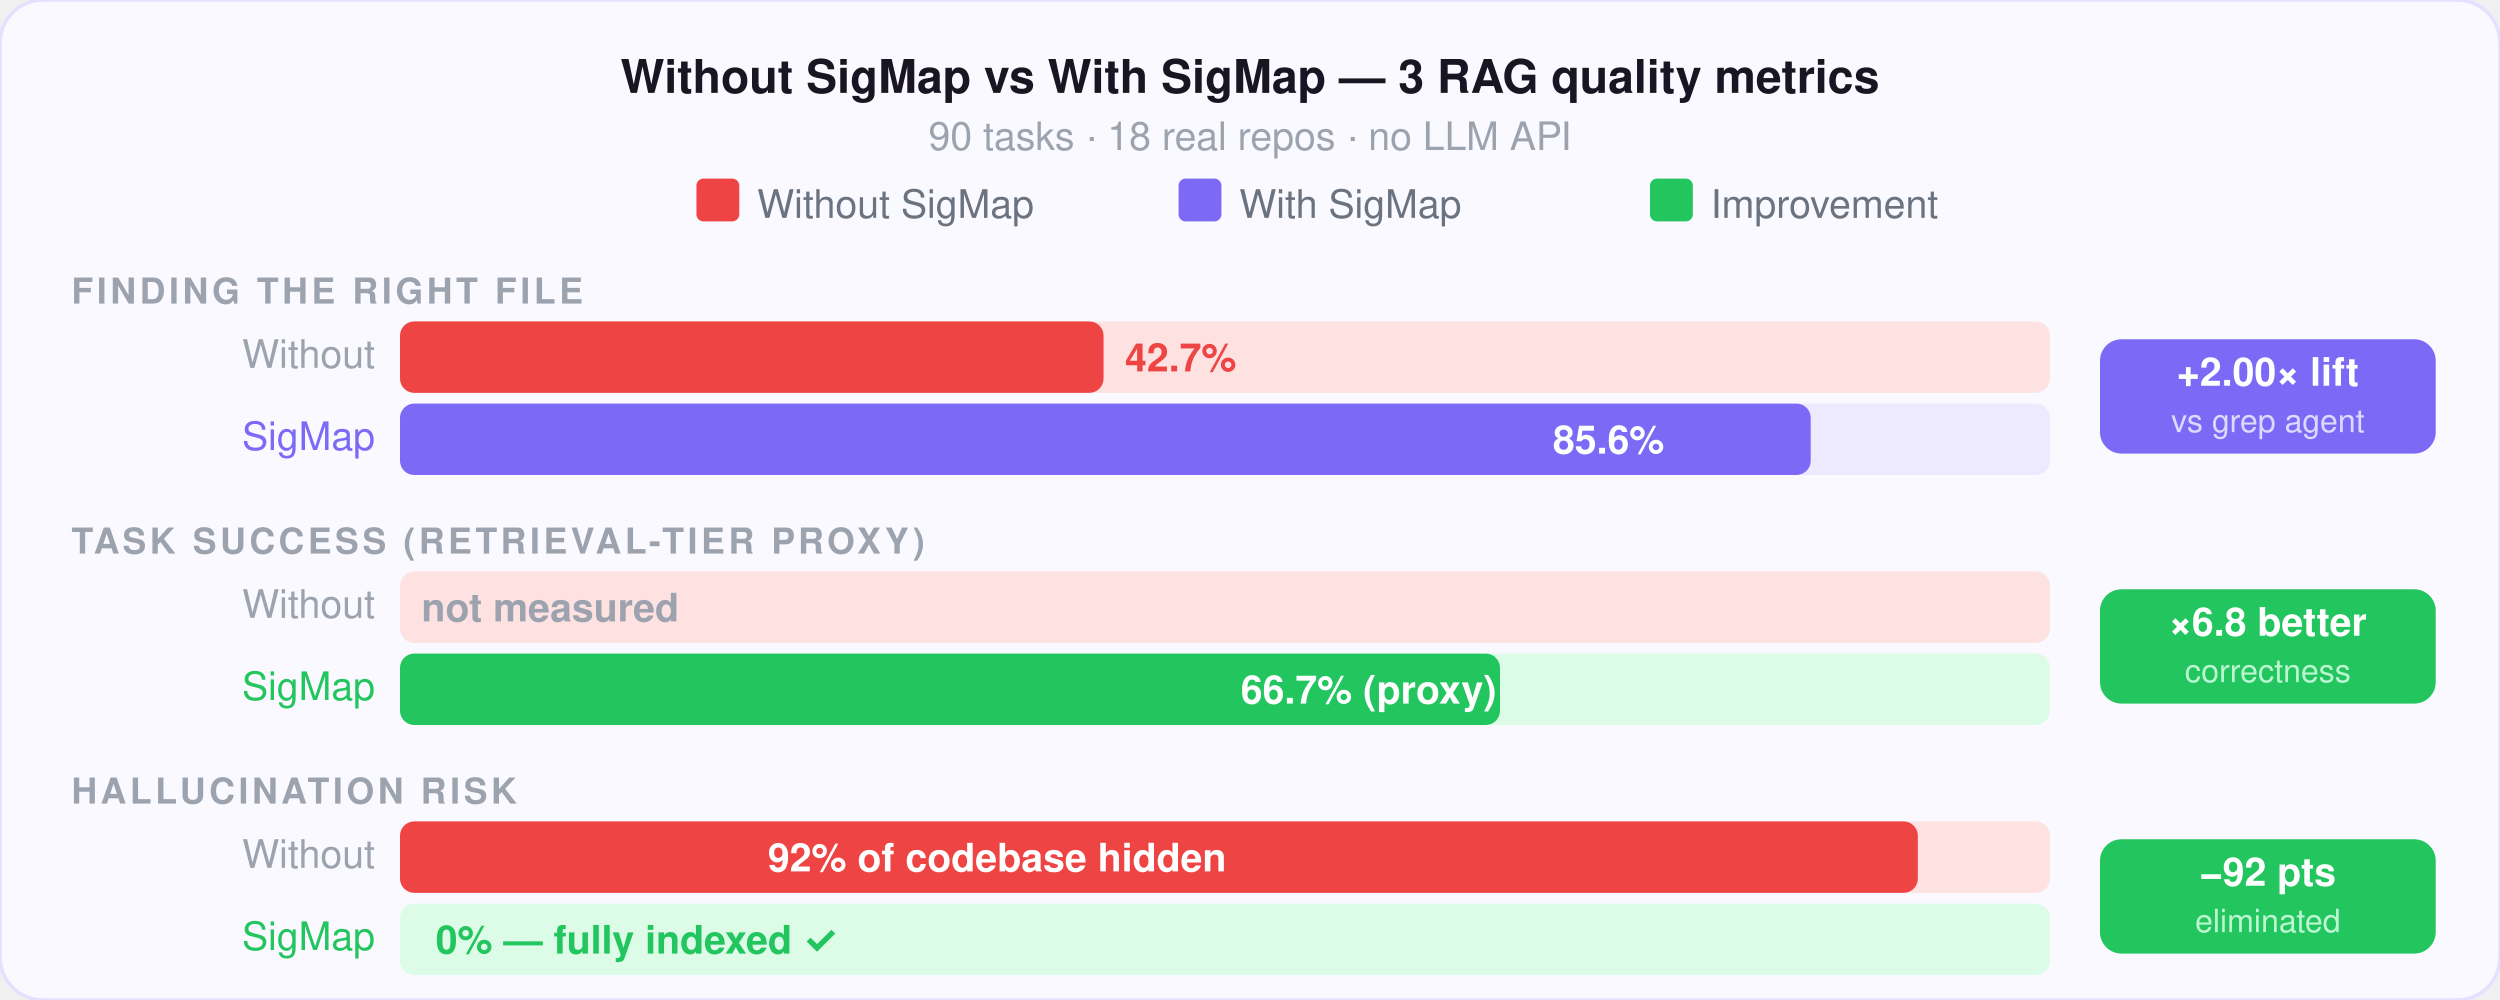
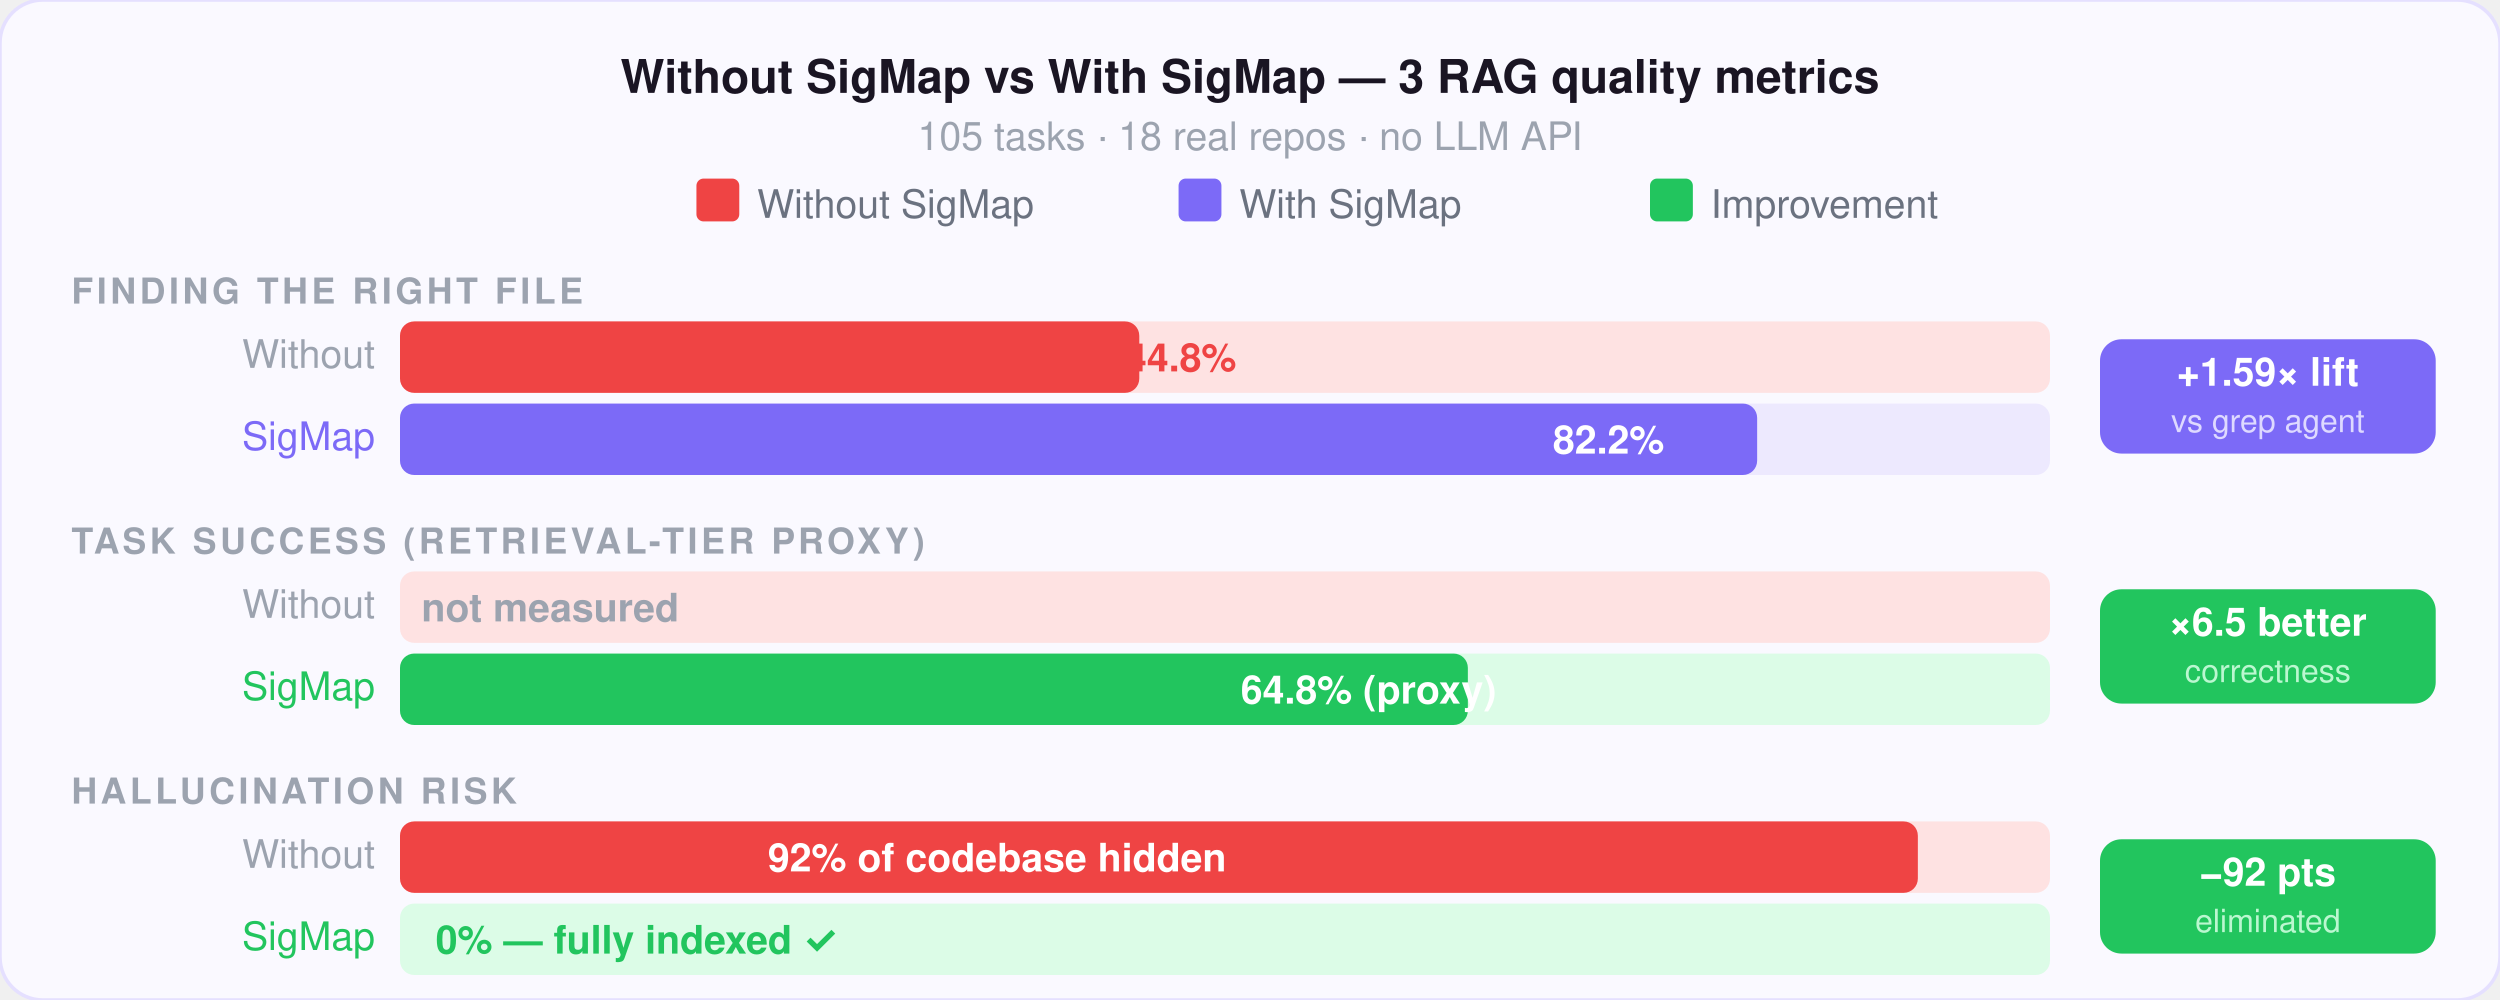
<svg xmlns="http://www.w3.org/2000/svg" viewBox="0 0 700 280" width="700" height="280" font-family="-apple-system,BlinkMacSystemFont,'Segoe UI',Helvetica,Arial,sans-serif">
  <rect width="700" height="280" fill="#faf9ff" rx="12" />
  <rect width="700" height="280" fill="none" stroke="#e5e0ff" stroke-width="1" rx="12" />
  <text x="350" y="26" text-anchor="middle" font-size="13" font-weight="700" fill="#1a1523">Without SigMap vs With SigMap — 3 RAG quality metrics</text>
-   <text x="350" y="42" text-anchor="middle" font-size="11" fill="#9ca3af">90 tasks · 18 real repos · no LLM API</text>
+   <text x="350" y="42" text-anchor="middle" font-size="11" fill="#9ca3af">105 tasks · 18 real repos · no LLM API</text>
  <rect x="195" y="50" width="12" height="12" fill="#ef4444" rx="2" />
  <text x="212" y="61" font-size="11" fill="#6b7280">Without SigMap</text>
  <rect x="330" y="50" width="12" height="12" fill="#7c6af7" rx="2" />
  <text x="347" y="61" font-size="11" fill="#6b7280">With SigMap</text>
  <rect x="462" y="50" width="12" height="12" fill="#22c55e" rx="2" />
  <text x="479" y="61" font-size="11" fill="#6b7280">Improvement</text>
  <text x="20" y="85" font-size="10" font-weight="600" fill="#9ca3af" letter-spacing="1">FINDING THE RIGHT FILE</text>
  <text x="105" y="103" text-anchor="end" font-size="11" fill="#9ca3af">Without</text>
  <rect x="112" y="90" width="462" height="20" fill="#fee2e2" rx="4" />
-   <rect x="112" y="90" width="197" height="20" fill="#ef4444" rx="4" />
-   <text x="315" y="104" font-size="11" font-weight="600" fill="#ef4444">42.7%</text>
+   <rect x="112" y="90" width="207" height="20" fill="#ef4444" rx="4" />
+   <text x="315" y="104" font-size="11" font-weight="600" fill="#ef4444">44.8%</text>
  <text x="105" y="126" text-anchor="end" font-size="11" fill="#7c6af7">SigMap</text>
  <rect x="112" y="113" width="462" height="20" fill="#ede9fe" rx="4" />
-   <rect x="112" y="113" width="395" height="20" fill="#7c6af7" rx="4" />
-   <text x="466" y="127" text-anchor="end" font-size="11" font-weight="700" fill="#fff">85.6%</text>
+   <rect x="112" y="113" width="380" height="20" fill="#7c6af7" rx="4" />
+   <text x="466" y="127" text-anchor="end" font-size="11" font-weight="700" fill="#fff">82.2%</text>
  <rect x="588" y="95" width="94" height="32" fill="#7c6af7" rx="6" />
-   <text x="635" y="108" text-anchor="middle" font-size="11" font-weight="700" fill="#fff">+2.00× lift</text>
+   <text x="635" y="108" text-anchor="middle" font-size="11" font-weight="700" fill="#fff">+1.59× lift</text>
  <text x="635" y="121" text-anchor="middle" font-size="9" fill="#ded9ff">vs grep agent</text>
  <text x="20" y="155" font-size="10" font-weight="600" fill="#9ca3af" letter-spacing="1">TASK SUCCESS (RETRIEVAL-TIER PROXY)</text>
  <text x="105" y="173" text-anchor="end" font-size="11" fill="#9ca3af">Without</text>
  <rect x="112" y="160" width="462" height="20" fill="#fee2e2" rx="4" />
  <rect x="112" y="160" width="0" height="20" fill="#ef4444" rx="4" />
  <text x="118" y="174" font-size="11" font-weight="600" fill="#9ca3af">not measured</text>
  <text x="105" y="196" text-anchor="end" font-size="11" fill="#22c55e">SigMap</text>
  <rect x="112" y="183" width="462" height="20" fill="#dcfce7" rx="4" />
-   <rect x="112" y="183" width="308" height="20" fill="#22c55e" rx="4" />
-   <text x="419" y="197" text-anchor="end" font-size="11" font-weight="700" fill="#fff">66.7% (proxy)</text>
+   <rect x="112" y="183" width="299" height="20" fill="#22c55e" rx="4" />
+   <text x="419" y="197" text-anchor="end" font-size="11" font-weight="700" fill="#fff">64.8% (proxy)</text>
  <rect x="588" y="165" width="94" height="32" fill="#22c55e" rx="6" />
-   <text x="635" y="178" text-anchor="middle" font-size="11" font-weight="700" fill="#fff">×6.8 better</text>
+   <text x="635" y="178" text-anchor="middle" font-size="11" font-weight="700" fill="#fff">×6.5 better</text>
  <text x="635" y="191" text-anchor="middle" font-size="9" fill="#bbf7d0">correctness</text>
  <text x="20" y="225" font-size="10" font-weight="600" fill="#9ca3af" letter-spacing="1">HALLUCINATION RISK</text>
  <text x="105" y="243" text-anchor="end" font-size="11" fill="#9ca3af">Without</text>
  <rect x="112" y="230" width="462" height="20" fill="#fee2e2" rx="4" />
  <rect x="112" y="230" width="425" height="20" fill="#ef4444" rx="4" />
  <text x="215" y="244" font-size="11" font-weight="700" fill="#fff">92% of codebase hidden</text>
  <text x="105" y="266" text-anchor="end" font-size="11" fill="#22c55e">SigMap</text>
  <rect x="112" y="253" width="462" height="20" fill="#dcfce7" rx="4" />
  <text x="122" y="267" font-size="11" font-weight="700" fill="#22c55e">0% — fully indexed ✓</text>
  <rect x="588" y="235" width="94" height="32" fill="#22c55e" rx="6" />
  <text x="635" y="248" text-anchor="middle" font-size="11" font-weight="700" fill="#fff">−92 pts</text>
  <text x="635" y="261" text-anchor="middle" font-size="9" fill="#bbf7d0">eliminated</text>
</svg>
